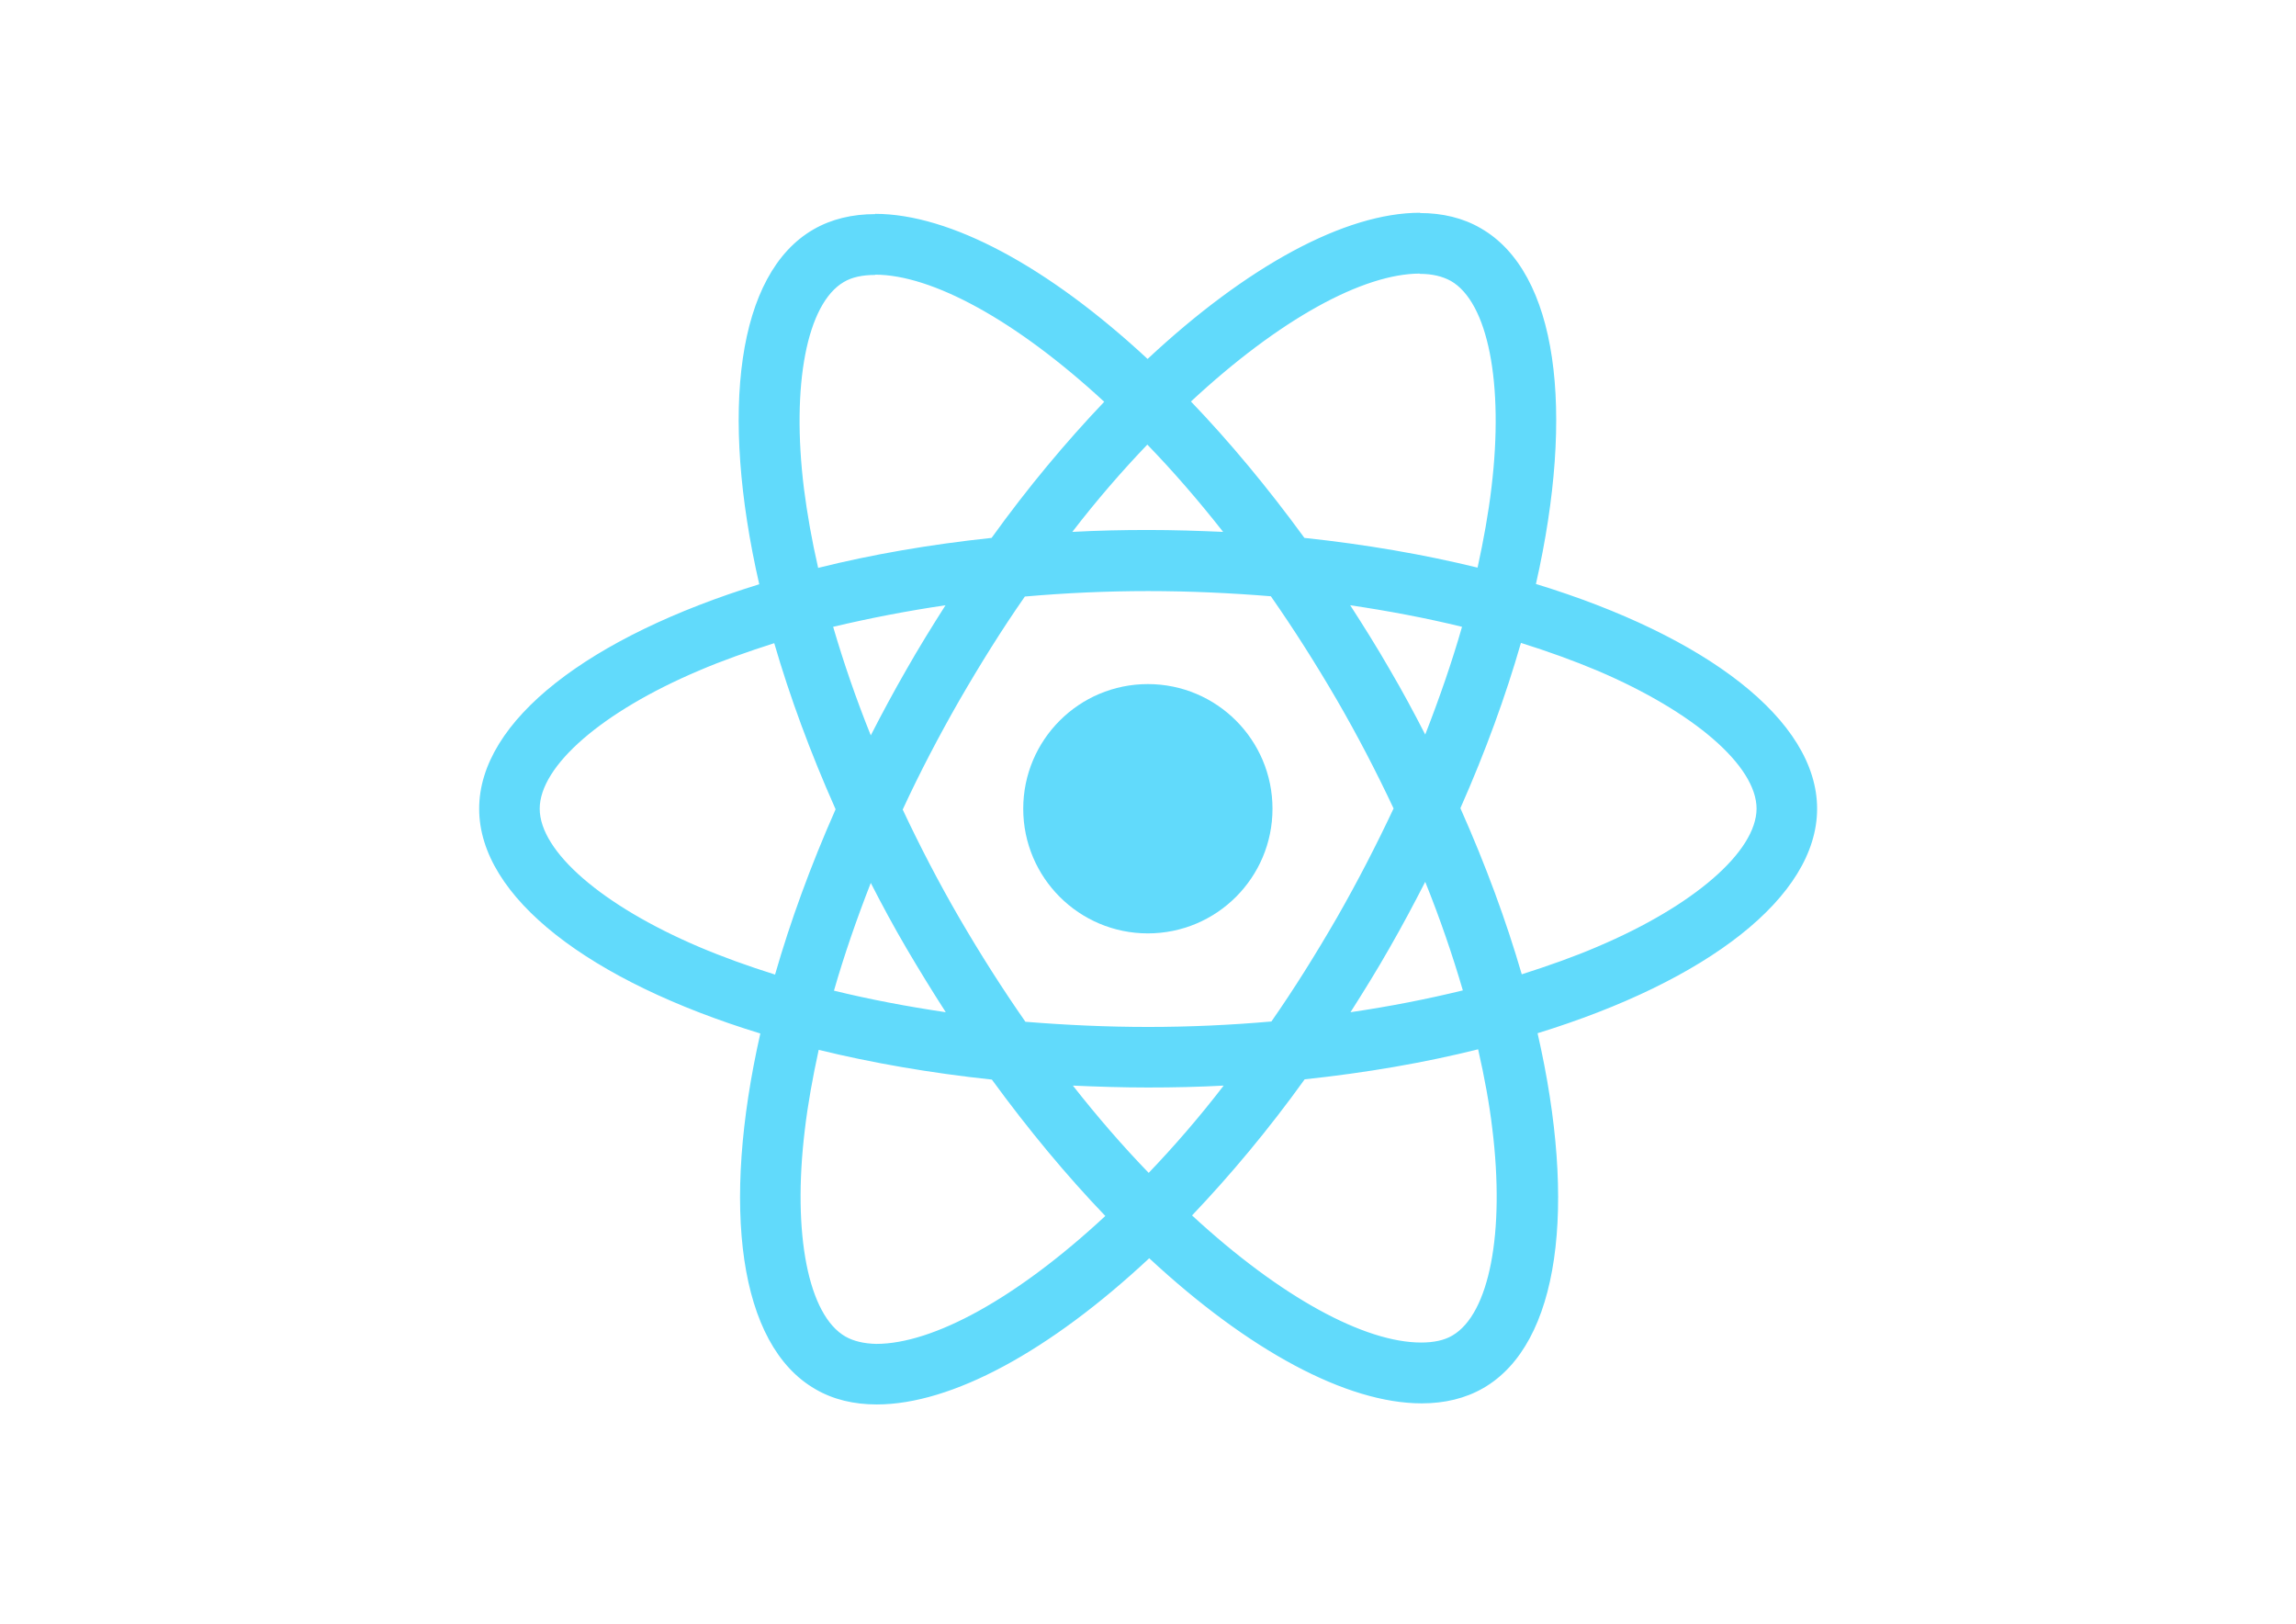
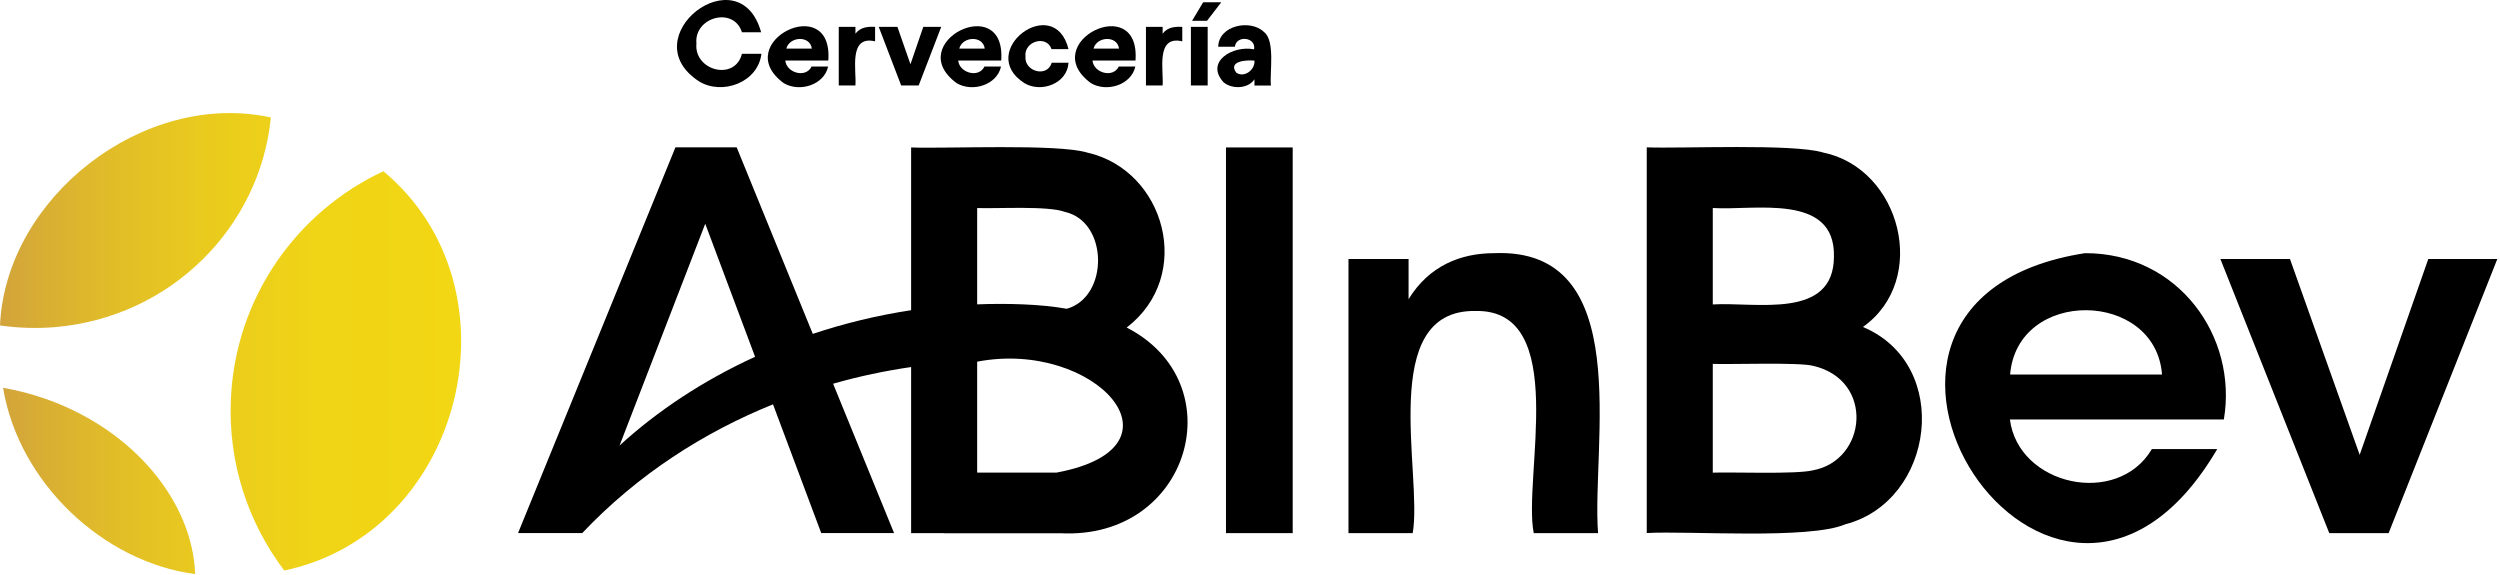
- <svg xmlns="http://www.w3.org/2000/svg" viewBox="0 0 841.9 595.3">
-   <g fill="#61DAFB">
-     <path d="M666.3 296.5c0-32.5-40.7-63.3-103.1-82.4 14.4-63.6 8-114.2-20.2-130.4-6.5-3.8-14.1-5.6-22.4-5.6v22.3c4.6 0 8.3.9 11.4 2.6 13.6 7.8 19.5 37.5 14.9 75.7-1.1 9.4-2.9 19.3-5.1 29.4-19.6-4.8-41-8.5-63.5-10.9-13.5-18.5-27.5-35.3-41.6-50 32.6-30.3 63.2-46.9 84-46.9V78c-27.5 0-63.5 19.6-99.9 53.6-36.4-33.8-72.4-53.2-99.9-53.2v22.3c20.7 0 51.4 16.5 84 46.6-14 14.7-28 31.4-41.3 49.9-22.6 2.4-44 6.1-63.6 11-2.3-10-4-19.7-5.2-29-4.7-38.2 1.1-67.9 14.6-75.8 3-1.8 6.9-2.6 11.5-2.6V78.5c-8.4 0-16 1.8-22.6 5.6-28.1 16.2-34.4 66.7-19.9 130.1-62.2 19.2-102.7 49.9-102.7 82.3 0 32.5 40.7 63.3 103.1 82.4-14.4 63.6-8 114.2 20.2 130.4 6.5 3.8 14.1 5.6 22.5 5.6 27.5 0 63.5-19.6 99.9-53.6 36.4 33.8 72.4 53.2 99.9 53.2 8.4 0 16-1.8 22.6-5.6 28.1-16.2 34.4-66.7 19.9-130.1 62-19.1 102.5-49.9 102.5-82.3zm-130.2-66.7c-3.7 12.9-8.3 26.2-13.5 39.5-4.1-8-8.4-16-13.1-24-4.6-8-9.5-15.8-14.4-23.4 14.2 2.1 27.9 4.7 41 7.9zm-45.8 106.5c-7.8 13.5-15.8 26.3-24.1 38.2-14.9 1.3-30 2-45.2 2-15.1 0-30.2-.7-45-1.9-8.3-11.9-16.4-24.6-24.2-38-7.6-13.1-14.5-26.4-20.8-39.8 6.2-13.4 13.2-26.8 20.7-39.9 7.8-13.5 15.8-26.3 24.1-38.2 14.9-1.3 30-2 45.2-2 15.1 0 30.2.7 45 1.9 8.3 11.9 16.4 24.6 24.2 38 7.6 13.1 14.5 26.4 20.8 39.8-6.3 13.4-13.2 26.8-20.7 39.9zm32.3-13c5.4 13.4 10 26.8 13.8 39.8-13.1 3.2-26.9 5.9-41.2 8 4.9-7.7 9.8-15.6 14.4-23.7 4.6-8 8.9-16.1 13-24.1zM421.2 430c-9.3-9.6-18.6-20.3-27.8-32 9 .4 18.2.7 27.5.7 9.4 0 18.7-.2 27.8-.7-9 11.7-18.3 22.4-27.5 32zm-74.4-58.9c-14.2-2.1-27.9-4.7-41-7.9 3.7-12.9 8.3-26.2 13.5-39.5 4.1 8 8.4 16 13.1 24 4.7 8 9.5 15.8 14.4 23.4zM420.7 163c9.3 9.6 18.6 20.3 27.8 32-9-.4-18.2-.7-27.5-.7-9.4 0-18.7.2-27.8.7 9-11.7 18.3-22.4 27.5-32zm-74 58.9c-4.9 7.7-9.8 15.6-14.4 23.7-4.6 8-8.9 16-13 24-5.4-13.4-10-26.8-13.8-39.8 13.1-3.1 26.9-5.8 41.2-7.9zm-90.5 125.2c-35.4-15.1-58.3-34.9-58.3-50.6 0-15.7 22.9-35.6 58.3-50.6 8.6-3.7 18-7 27.7-10.1 5.7 19.6 13.2 40 22.5 60.9-9.2 20.8-16.6 41.1-22.2 60.6-9.9-3.1-19.3-6.5-28-10.2zM310 490c-13.6-7.8-19.5-37.5-14.9-75.7 1.1-9.4 2.9-19.3 5.1-29.4 19.6 4.8 41 8.5 63.5 10.9 13.5 18.5 27.5 35.3 41.6 50-32.6 30.3-63.2 46.9-84 46.9-4.5-.1-8.3-1-11.3-2.7zm237.2-76.2c4.7 38.2-1.1 67.9-14.6 75.8-3 1.8-6.9 2.6-11.5 2.6-20.7 0-51.4-16.5-84-46.6 14-14.7 28-31.4 41.3-49.9 22.6-2.4 44-6.1 63.6-11 2.3 10.1 4.1 19.8 5.2 29.1zm38.5-66.7c-8.6 3.7-18 7-27.7 10.1-5.7-19.6-13.2-40-22.5-60.9 9.2-20.8 16.6-41.1 22.2-60.6 9.9 3.1 19.3 6.5 28.1 10.2 35.4 15.1 58.3 34.9 58.3 50.6-.1 15.7-23 35.6-58.4 50.6zM320.8 78.4z" />
-     <circle cx="420.9" cy="296.5" r="45.7" />
-     <path d="M520.5 78.1z" />
-   </g>
+ <svg xmlns="http://www.w3.org/2000/svg" width="270" height="62" viewBox="0 0 270 62" fill="none">
+   <path d="M24.937 43.066C24.616 50.012 26.81 56.482 30.703 61.616C50.081 57.538 56.592 31.142 41.406 18.492C32.079 22.85 25.434 32.094 24.937 43.066ZM6.004 35.324C18.488 34.237 28.094 24.506 29.253 12.685C15.538 9.693 0.611 21.308 0 35.148C1.946 35.427 3.954 35.499 6.004 35.324ZM5.103 43.139C3.509 42.569 1.915 42.156 0.331 41.886C2.029 52.155 11.159 60.705 21.076 61.999C20.806 54.287 14.554 46.524 5.103 43.139Z" fill="url(#paint0_linear_406_151)" />
+   <path d="M139.611 15.924H132.406V57.578H139.611V15.924Z" fill="black" />
+   <path d="M161.359 27.343C157.767 27.343 154.341 28.699 152.126 32.311V27.974H145.635V57.579H152.571C153.679 51.337 148.679 33.45 159.32 33.585C169.62 33.346 164.444 51.596 165.645 57.579H172.591C171.856 48.129 176.711 26.691 161.359 27.343Z" fill="black" />
+   <path d="M201.192 35.313C208.386 30.23 205.291 18.191 196.896 16.473C193.666 15.489 181.617 16.059 177.849 15.914V57.568C182.362 57.309 195.374 58.293 199.287 56.626C208.955 54.121 210.881 39.37 201.192 35.313ZM184.981 22.466C189.422 22.756 198.19 20.8 198.066 27.673C198.086 34.588 189.557 32.59 184.981 32.88V22.466ZM195.778 50.798C193.884 51.244 187.021 50.964 184.981 51.047V39.298C186.7 39.381 194.318 39.101 195.84 39.515C202.455 41.058 201.658 49.722 195.778 50.798Z" fill="black" />
+   <path d="M262.255 27.975L254.844 49.123L247.318 27.975H239.803L251.562 57.58H257.97L269.709 27.975H262.255Z" fill="black" />
+   <path d="M225.177 27.342C191.72 32.538 221.771 78.665 239.462 48.5H232.402C228.686 54.794 217.982 52.455 217.071 45.302H240.176C241.687 36.379 235.29 27.321 225.177 27.342ZM217.092 40.447C217.879 31.058 232.806 31.317 233.499 40.447H217.092Z" fill="black" />
+   <path d="M121.682 35.376C129.011 29.755 125.823 18.389 117.448 16.485C114.219 15.501 102.169 16.07 98.401 15.926V33.502C94.727 34.061 91.166 34.931 87.781 36.059L79.562 15.915C79.251 15.915 73.268 15.915 72.947 15.915L55.95 57.57H62.885C68.879 51.235 76.032 46.68 83.485 43.668L88.692 57.57H96.559L89.975 41.442C92.791 40.635 95.617 40.045 98.401 39.641V57.58H101.983V57.59H114.55C128.555 58.305 133.359 41.359 121.682 35.376ZM66.912 48.119L76.166 24.165L81.549 38.533C75.98 41.08 71.011 44.361 66.912 48.119ZM105.534 22.468C107.645 22.551 113.225 22.199 115.026 22.892C119.705 23.938 119.788 32.064 115.212 33.347C112.376 32.84 108.753 32.747 105.534 32.871V22.468ZM114.115 51.038H105.534V39.061C118.225 36.618 128.866 48.284 114.115 51.038Z" fill="black" />
+   <path d="M75.504 8.793C68.165 4.031 79.852 -4.974 82.201 3.483H80.131C79.231 0.657 74.935 1.858 75.214 4.704C74.935 7.623 79.365 8.804 80.131 5.812H82.232C81.88 8.897 78.009 10.325 75.504 8.793Z" fill="black" />
+   <path d="M84.644 8.979C78.723 4.621 90.006 -1.021 89.458 6.536H84.81C84.944 7.892 87.046 8.461 87.646 7.188H89.437C89.002 9.186 86.342 9.993 84.644 8.979ZM87.677 5.252C87.501 3.803 85.265 3.917 84.924 5.252H87.677Z" fill="black" />
+   <path d="M92.387 3.637C92.926 2.923 93.723 2.861 94.509 2.902V4.465C91.611 3.782 92.512 7.623 92.387 9.227H90.586V2.902H92.387V3.637Z" fill="black" />
+   <path d="M99.219 9.227H97.325L94.903 2.902H96.921L98.329 6.939L99.716 2.902H101.652L99.219 9.227Z" fill="black" />
+   <path d="M103.318 8.979C97.397 4.621 108.68 -1.021 108.132 6.536H103.484C103.619 7.892 105.72 8.461 106.32 7.188H108.111C107.676 9.186 105.016 9.993 103.318 8.979ZM106.351 5.252C106.175 3.803 103.939 3.917 103.598 5.252H106.351Z" fill="black" />
+   <path d="M110.637 8.98C105.296 5.564 113.856 -0.895 115.399 5.305H113.566C113.028 3.732 110.585 4.456 110.751 6.081C110.595 7.727 113.101 8.421 113.587 6.775H115.399C115.274 9.021 112.448 10.067 110.637 8.98Z" fill="black" />
+   <path d="M117.821 8.979C111.9 4.621 123.183 -1.021 122.634 6.536H117.987C118.121 7.892 120.223 8.461 120.823 7.188H122.614C122.179 9.186 119.519 9.993 117.821 8.979ZM120.854 5.252C120.678 3.803 118.442 3.917 118.1 5.252H120.854Z" fill="black" />
+   <path d="M125.564 3.637C126.102 2.923 126.899 2.861 127.686 2.902V4.465C124.788 3.782 125.688 7.623 125.564 9.227H123.763V2.902H125.564V3.637Z" fill="black" />
+   <path d="M130.429 9.227H128.617V2.903H130.429V9.227ZM130.356 2.25H128.742L129.942 0.242H131.899L130.356 2.25Z" fill="black" />
+   <path d="M132.137 8.877C130.118 6.661 133.151 4.871 135.439 5.326C135.677 3.991 133.503 3.773 133.369 5.047H131.568C131.619 2.718 135.066 2.045 136.505 3.452C137.758 4.394 137.106 7.893 137.261 9.239H135.481V8.566C134.787 9.622 133.007 9.643 132.137 8.877ZM133.514 7.841C134.352 8.442 135.563 7.562 135.481 6.548C134.621 6.454 132.592 6.599 133.514 7.841Z" fill="black" />
+   <defs>
+     <linearGradient id="paint0_linear_406_151" x1="-0.005" y1="37.103" x2="49.798" y2="37.103" gradientUnits="userSpaceOnUse">
+       <stop stop-color="#D2A43B" />
+       <stop offset="0.2" stop-color="#DFB92B" />
+       <stop offset="0.431" stop-color="#E9CA1E" />
+       <stop offset="0.684" stop-color="#F0D416" />
+       <stop offset="1" stop-color="#F2D714" />
+     </linearGradient>
+   </defs>
</svg>
